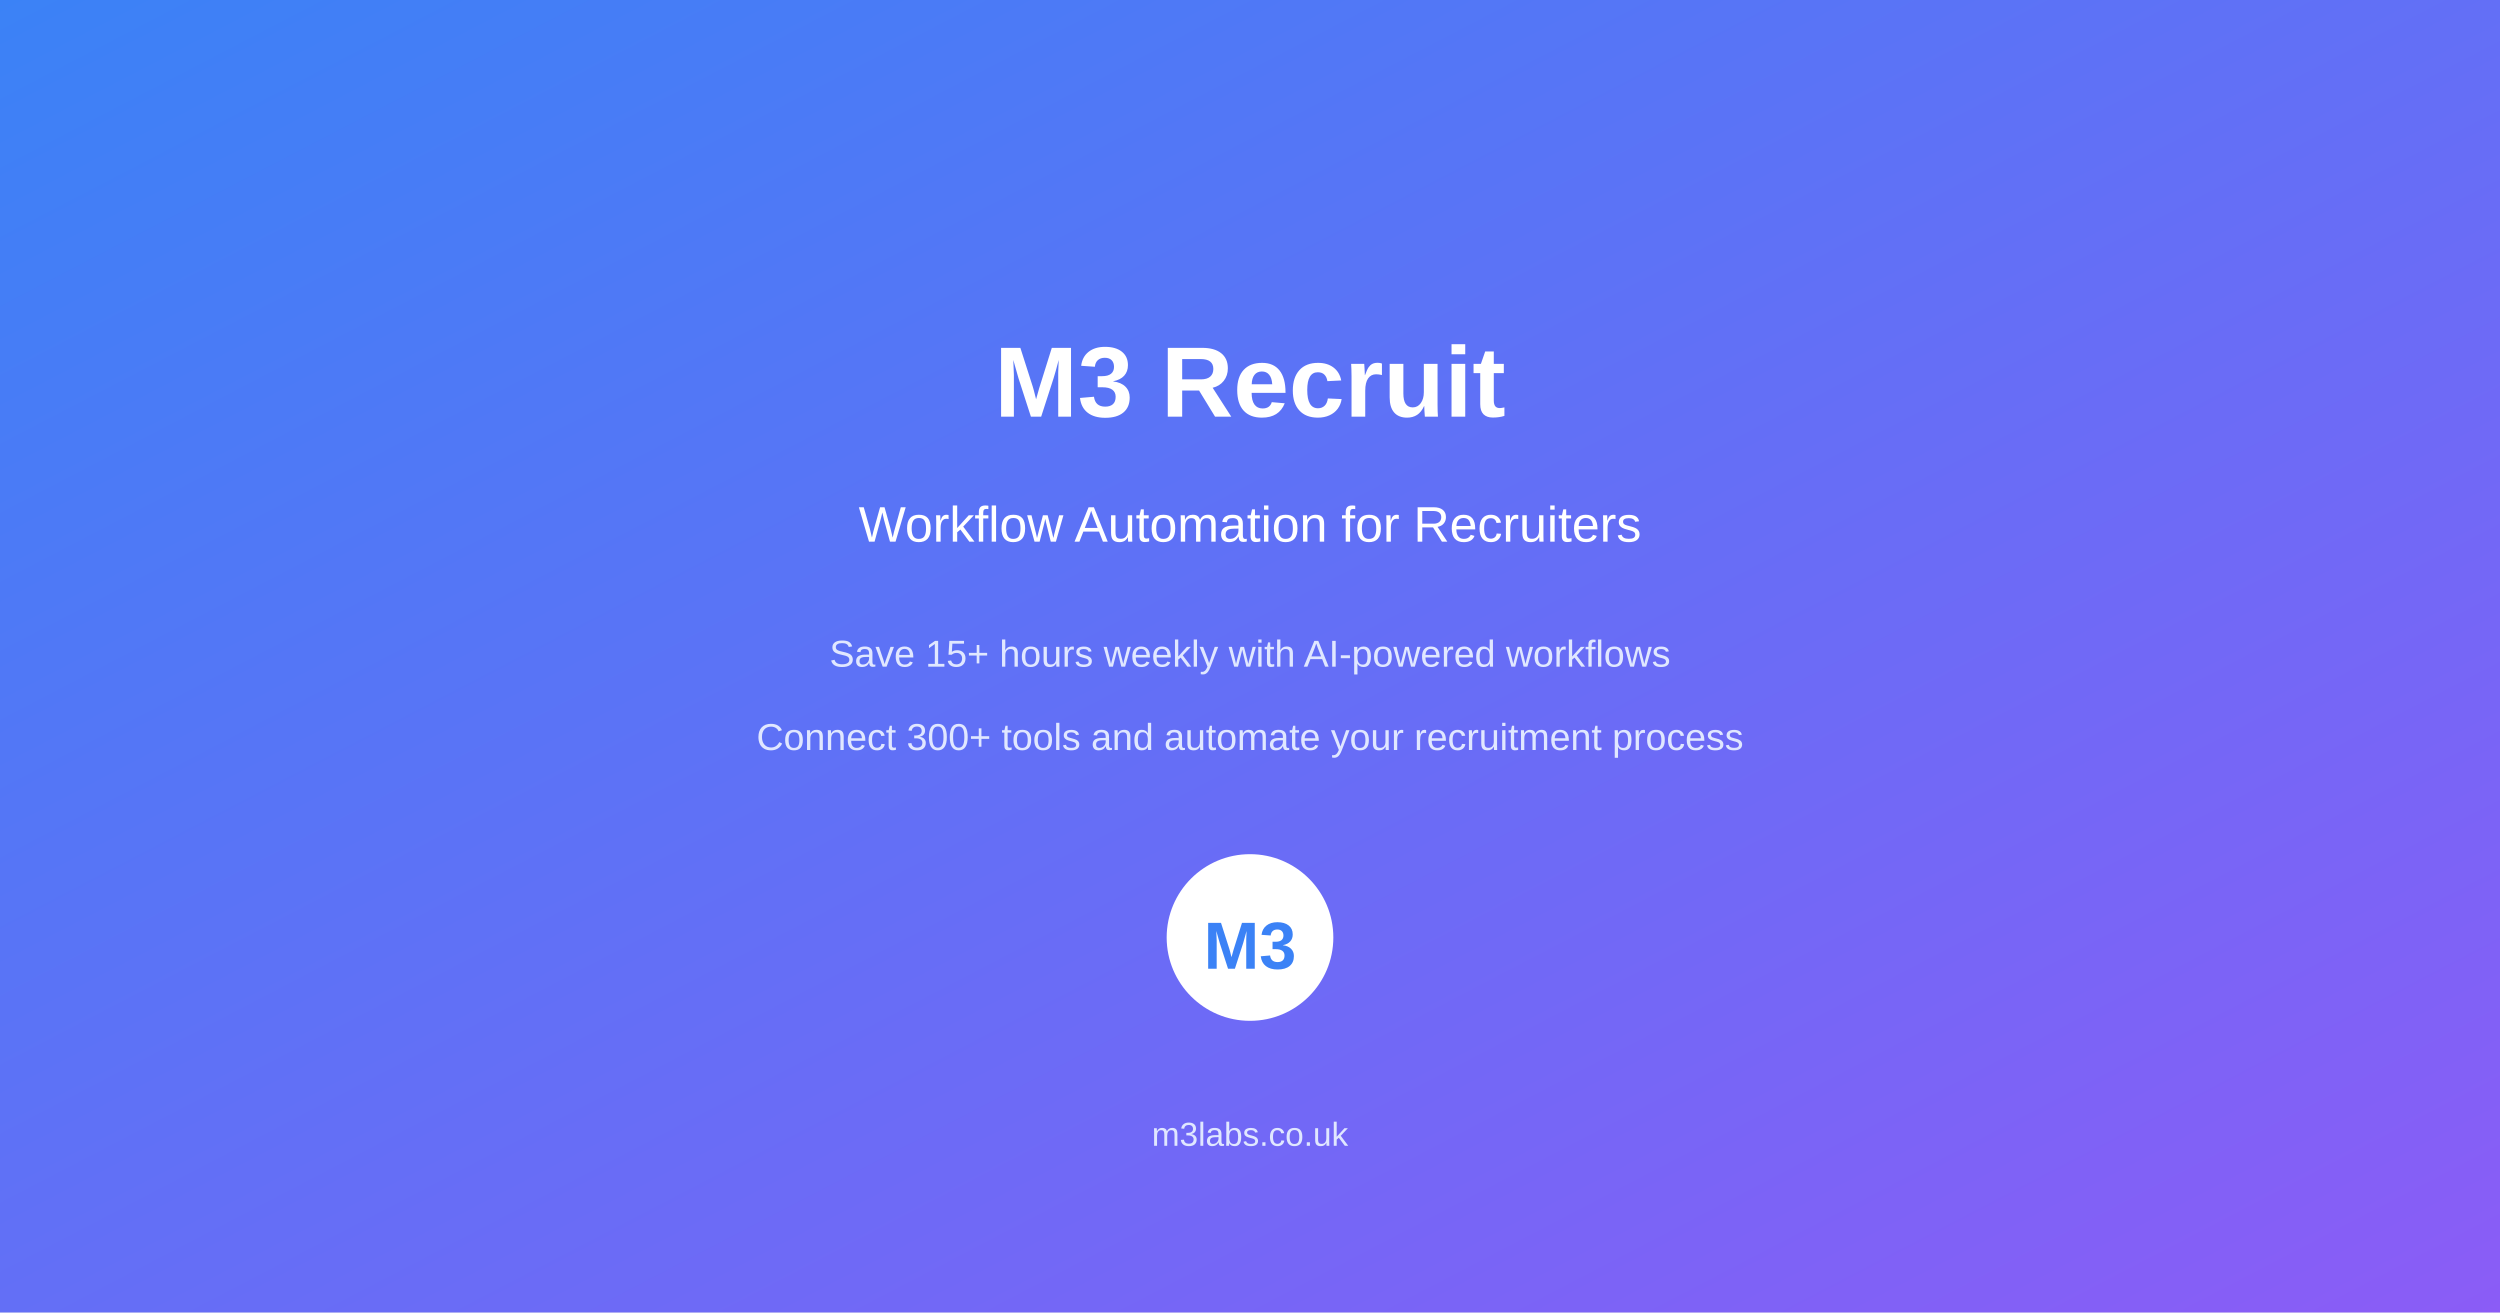
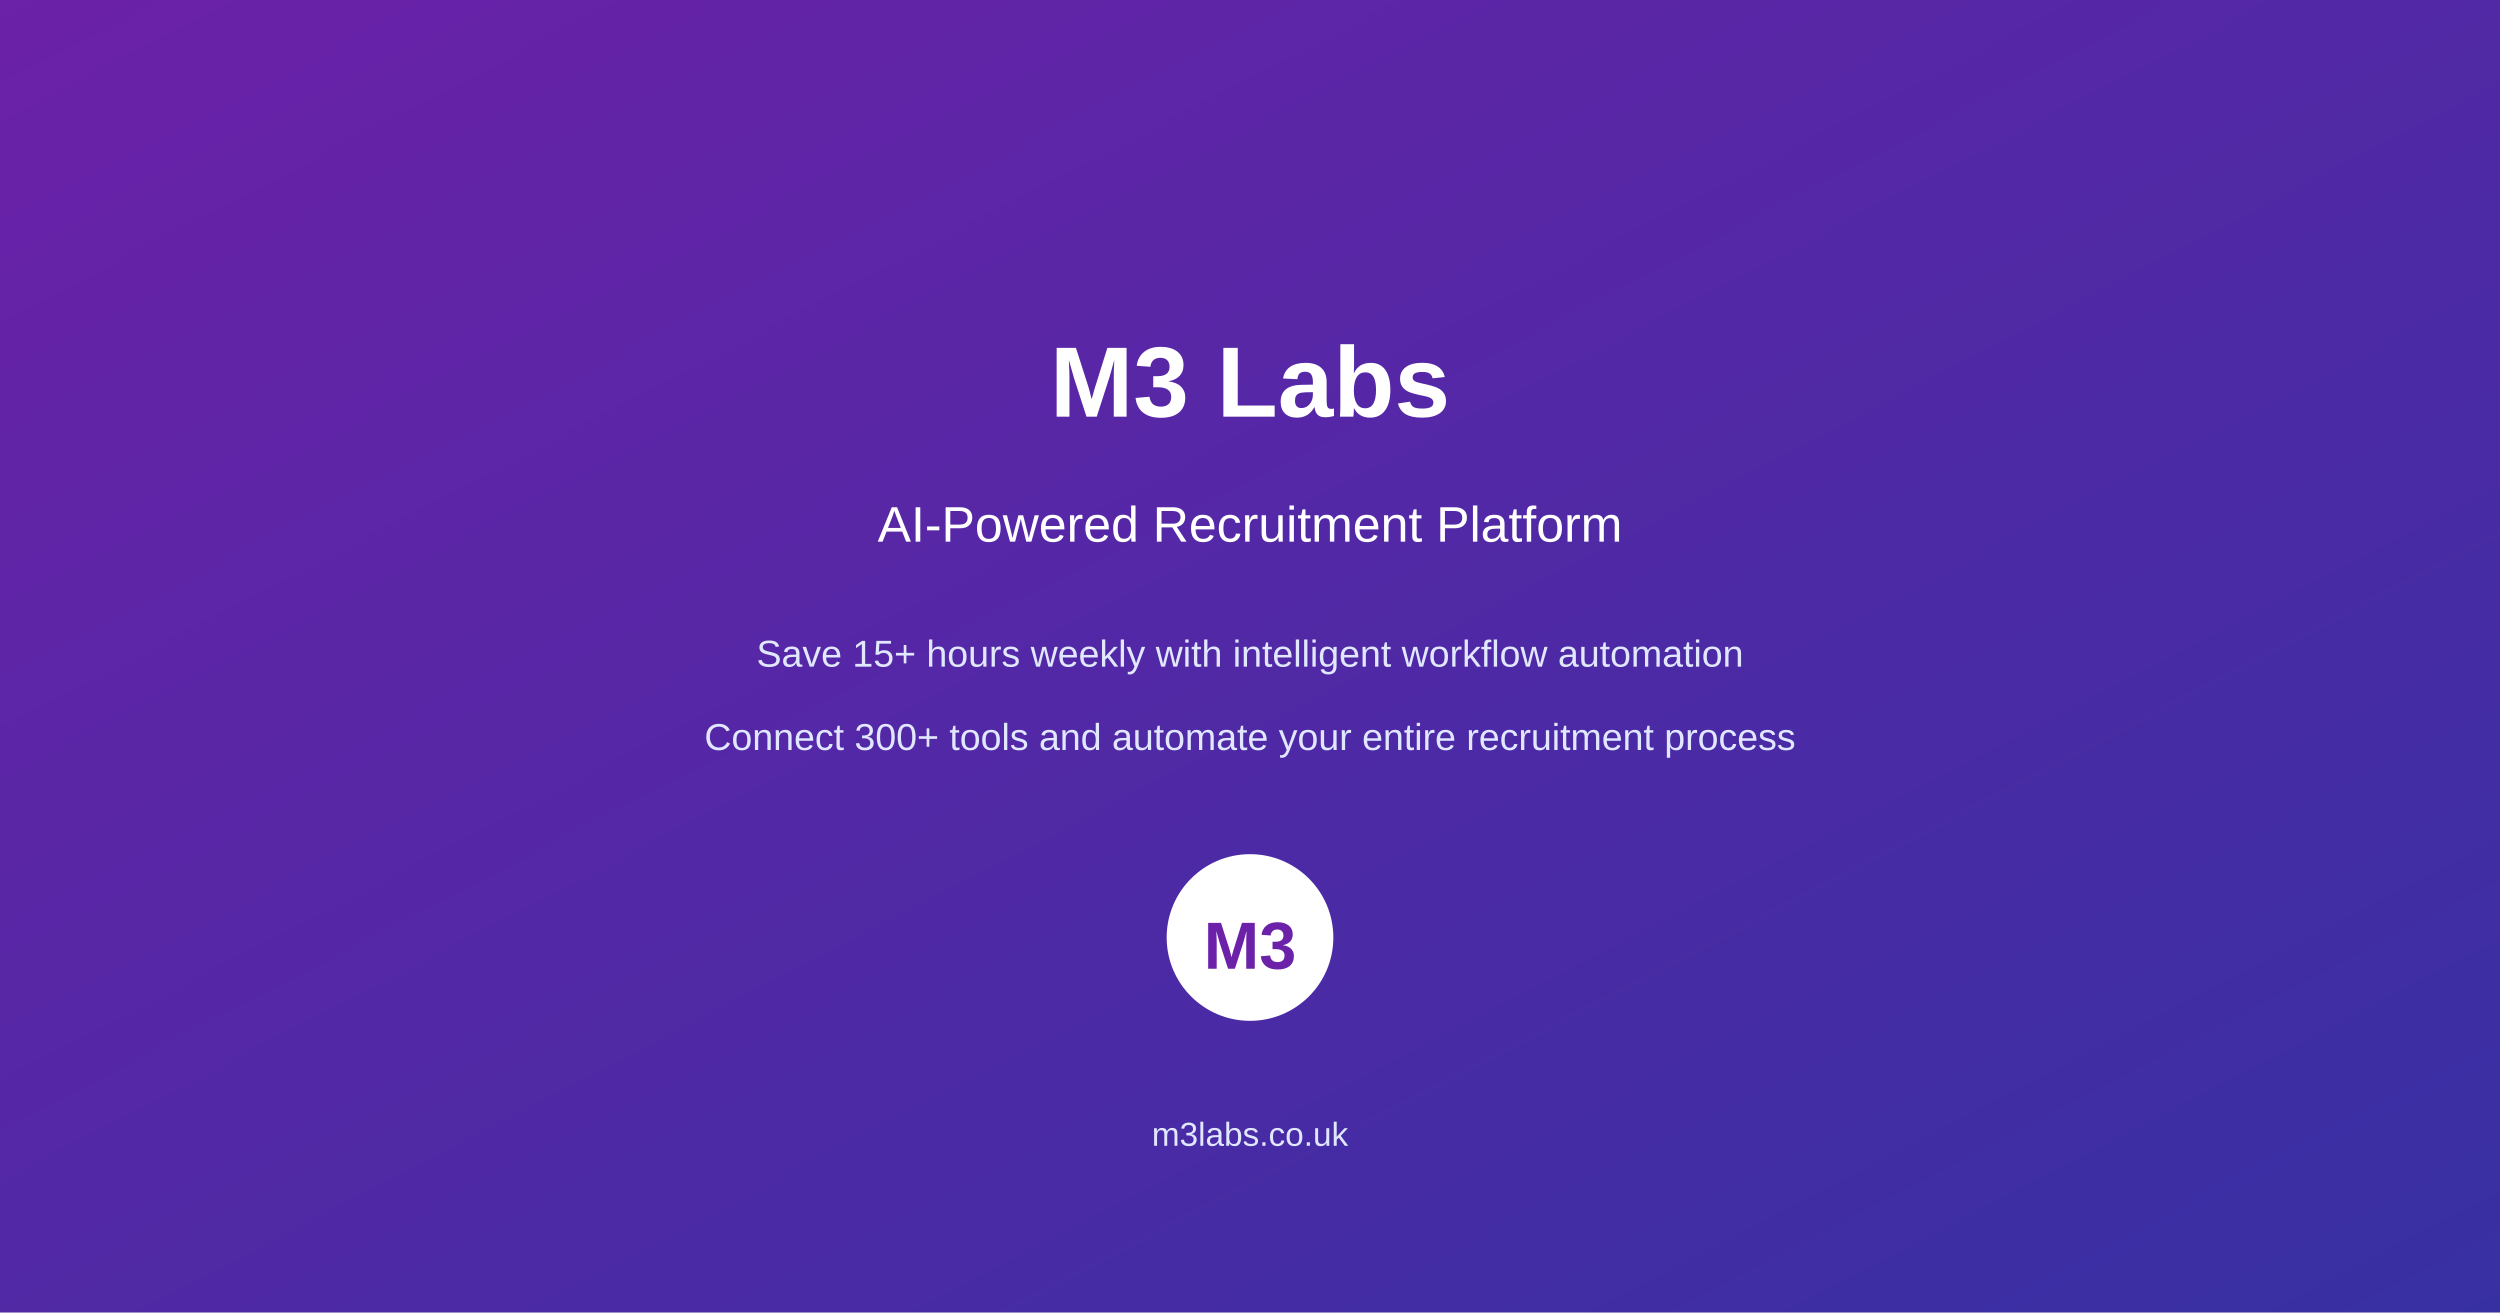
<svg xmlns="http://www.w3.org/2000/svg" width="1200" height="630" viewBox="0 0 1200 630">
  <defs>
    <linearGradient id="bgGradient" x1="0%" y1="0%" x2="100%" y2="100%">
-       <stop offset="0%" stop-color="#3B82F6" />
-       <stop offset="100%" stop-color="#8B5CF6" />
+       <stop offset="0%" stop-color="#6B21A8" />
+       <stop offset="100%" stop-color="#3730A3" />
    </linearGradient>
  </defs>
  <rect width="1200" height="630" fill="url(#bgGradient)" />
-   <text x="600" y="200" font-family="Arial, sans-serif" font-size="48" font-weight="bold" text-anchor="middle" fill="white">M3 Recruit</text>
-   <text x="600" y="260" font-family="Arial, sans-serif" font-size="24" text-anchor="middle" fill="white">Workflow Automation for Recruiters</text>
-   <text x="600" y="320" font-family="Arial, sans-serif" font-size="18" text-anchor="middle" fill="#E0E7FF">Save 15+ hours weekly with AI-powered workflows</text>
-   <text x="600" y="360" font-family="Arial, sans-serif" font-size="18" text-anchor="middle" fill="#E0E7FF">Connect 300+ tools and automate your recruitment process</text>
+   <text x="600" y="200" font-family="Arial, sans-serif" font-size="48" font-weight="bold" text-anchor="middle" fill="white">M3 Labs</text>
+   <text x="600" y="260" font-family="Arial, sans-serif" font-size="24" text-anchor="middle" fill="white">AI-Powered Recruitment Platform</text>
+   <text x="600" y="320" font-family="Arial, sans-serif" font-size="18" text-anchor="middle" fill="#E0E7FF">Save 15+ hours weekly with intelligent workflow automation</text>
+   <text x="600" y="360" font-family="Arial, sans-serif" font-size="18" text-anchor="middle" fill="#E0E7FF">Connect 300+ tools and automate your entire recruitment process</text>
  <circle cx="600" cy="450" r="40" fill="white" />
-   <text x="600" y="465" font-family="Arial, sans-serif" font-size="32" font-weight="bold" text-anchor="middle" fill="#3B82F6">M3</text>
+   <text x="600" y="465" font-family="Arial, sans-serif" font-size="32" font-weight="bold" text-anchor="middle" fill="#6B21A8">M3</text>
  <text x="600" y="550" font-family="Arial, sans-serif" font-size="16" text-anchor="middle" fill="#E0E7FF">m3labs.co.uk</text>
</svg>
